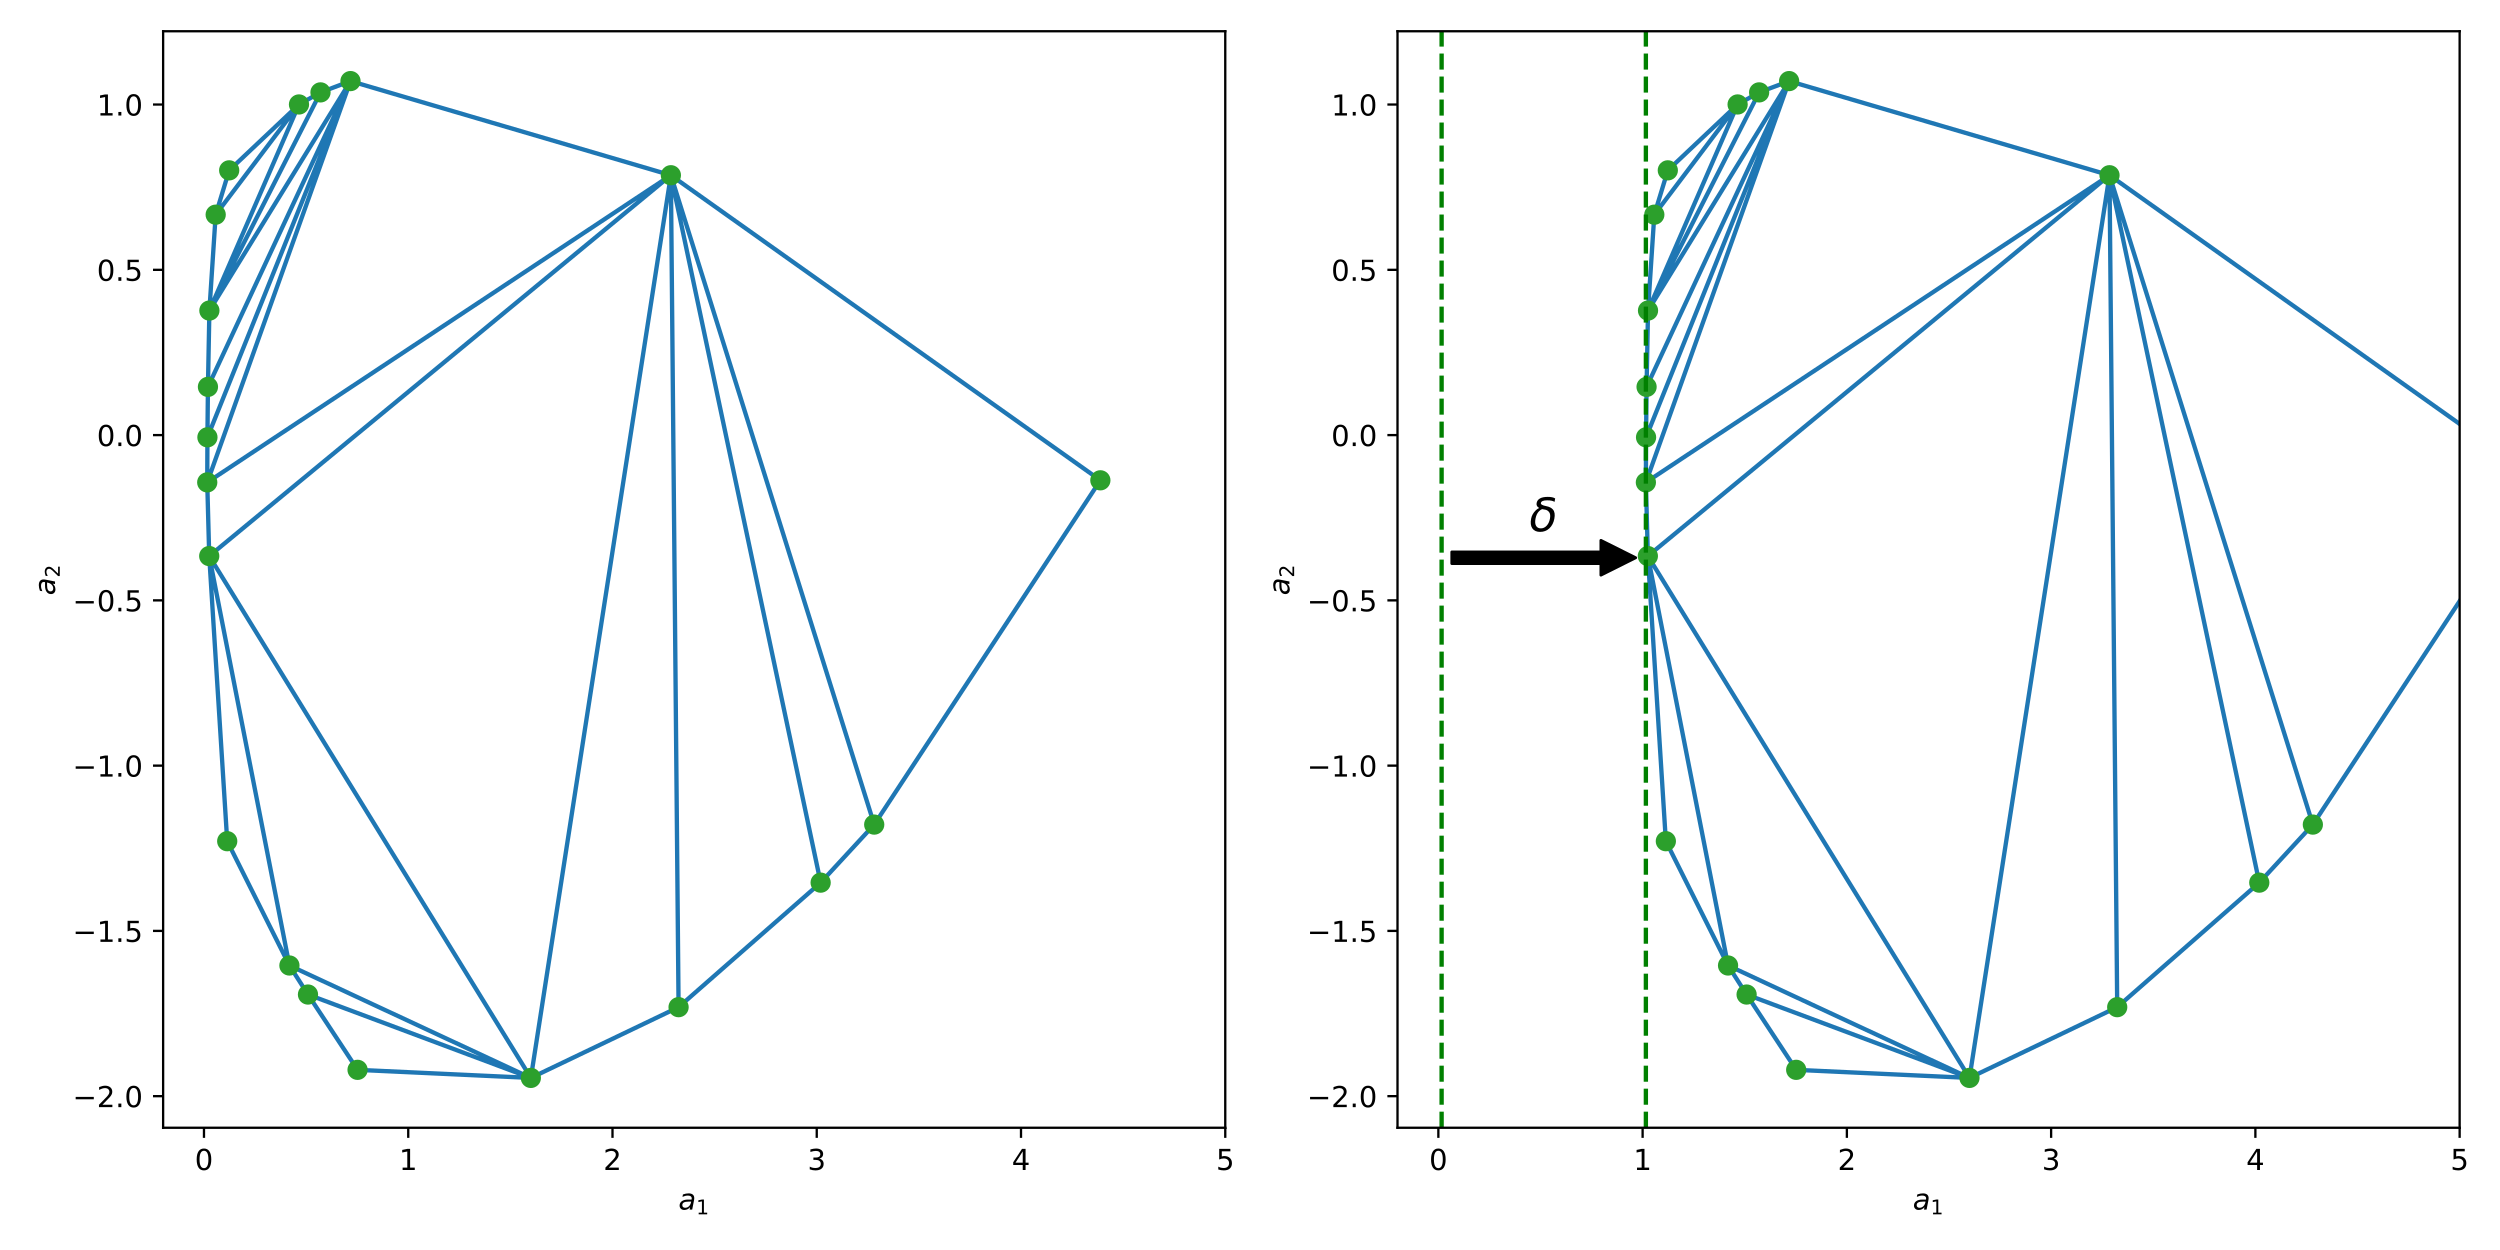
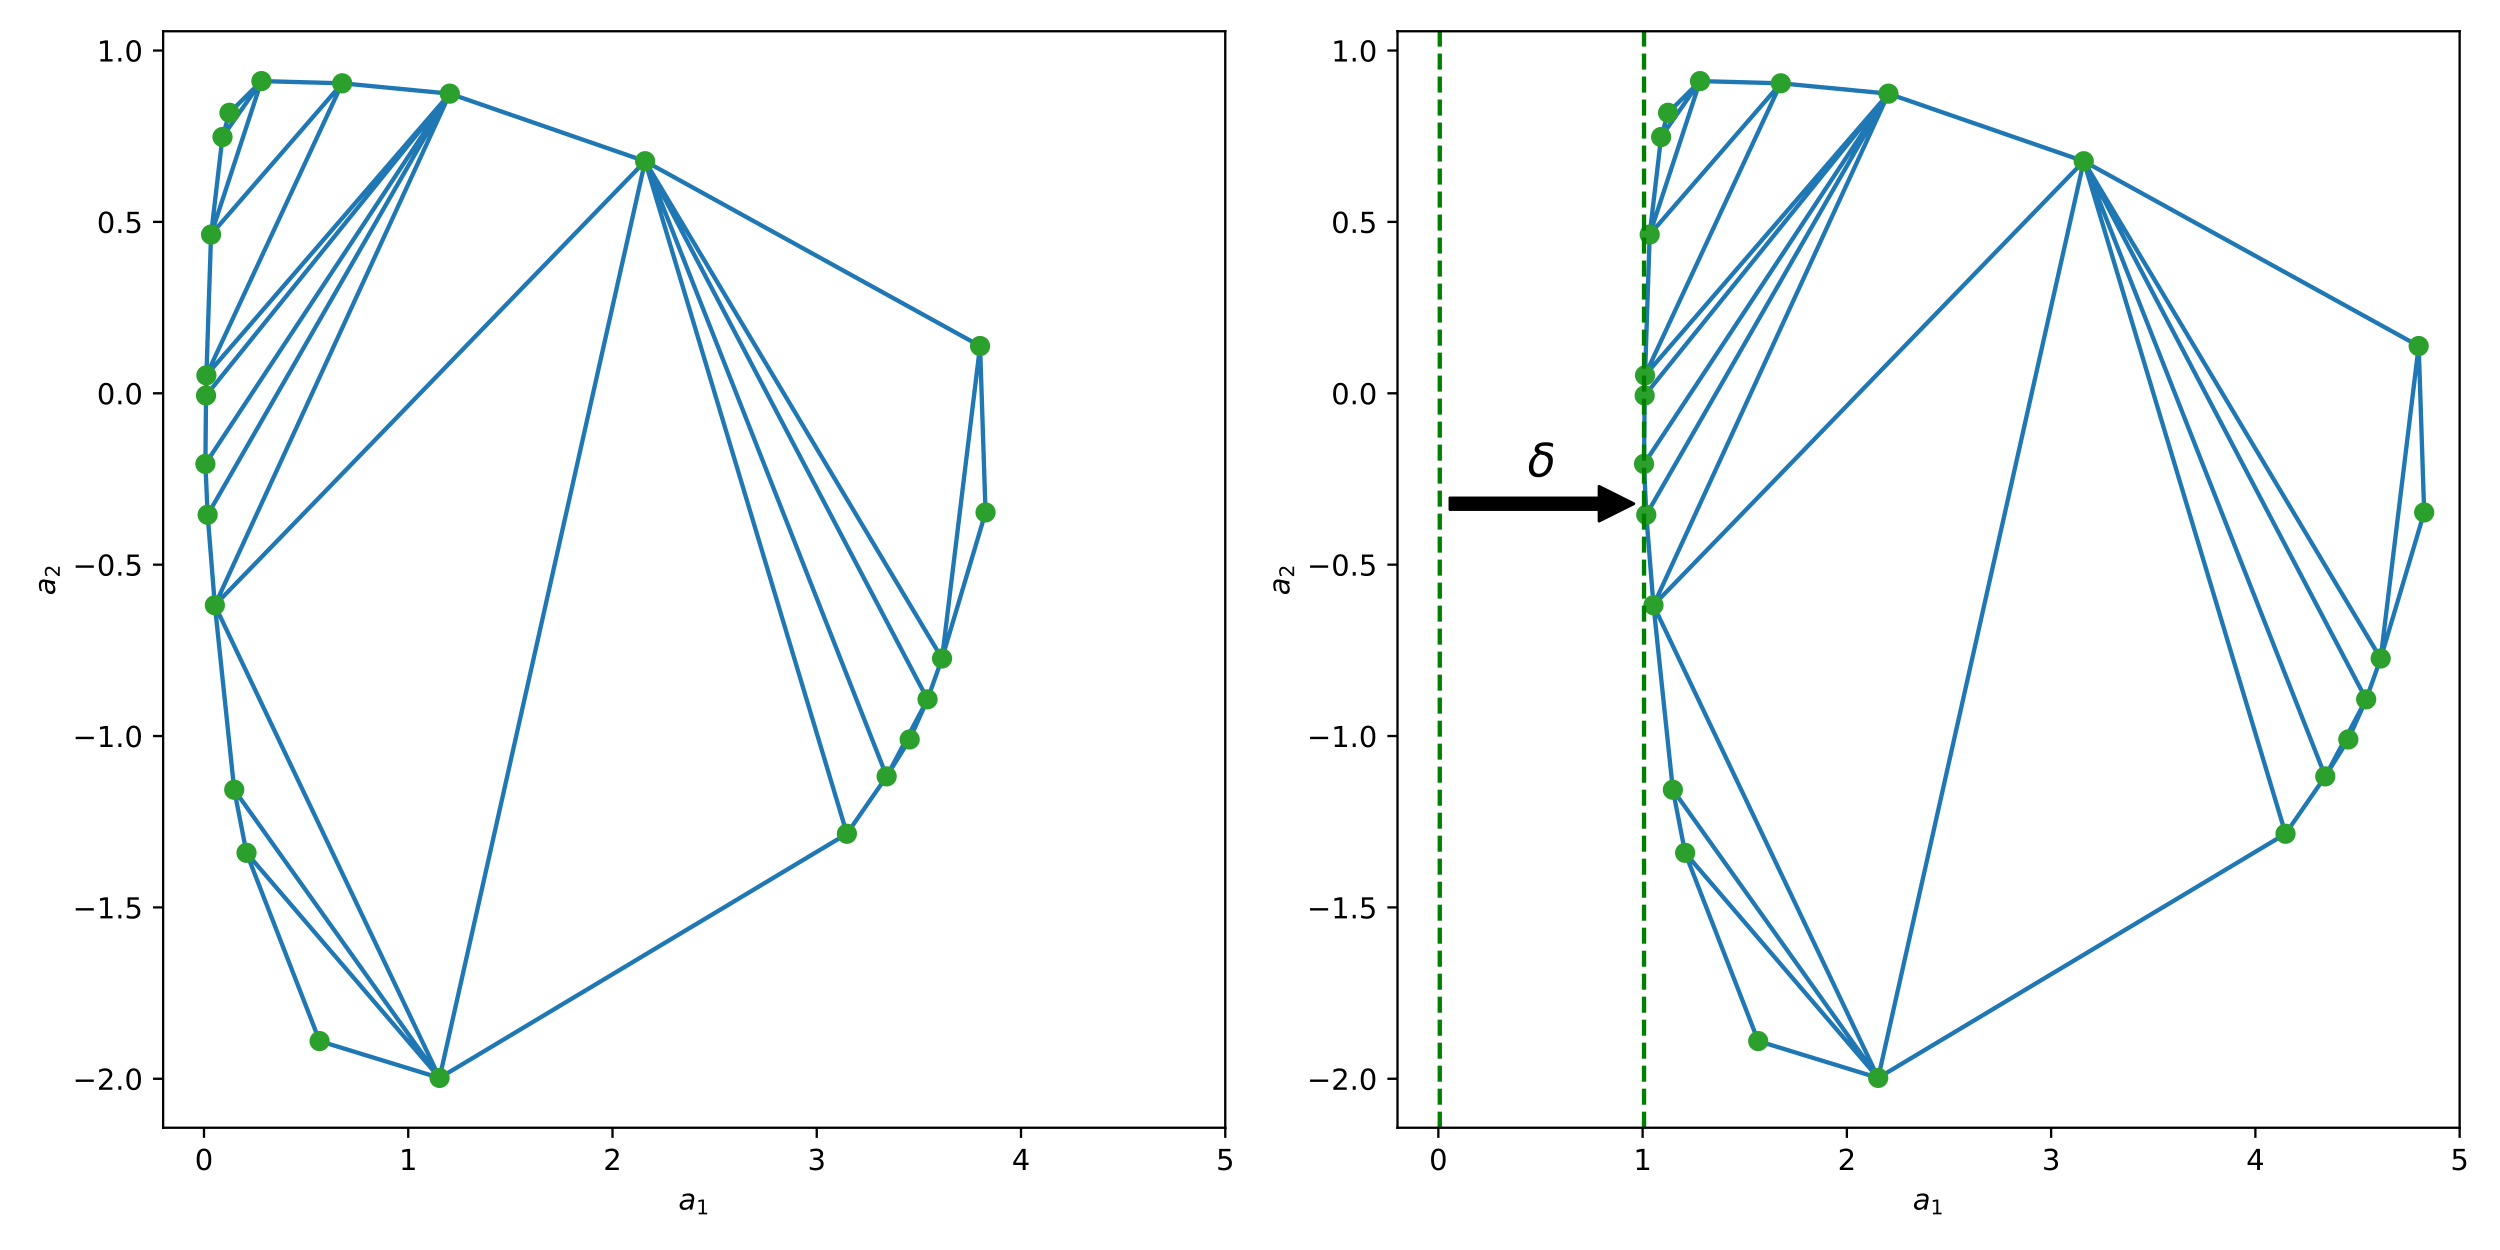
<svg xmlns="http://www.w3.org/2000/svg" xmlns:xlink="http://www.w3.org/1999/xlink" width="864pt" height="432pt" viewBox="0 0 864 432" version="1.1">
  <defs>
    <style type="text/css">*{stroke-linejoin: round; stroke-linecap: butt}</style>
  </defs>
  <g id="figure_1">
    <g id="patch_1">
      <path d="M 0 432  L 864 432  L 864 0  L 0 0  z " style="fill: #ffffff" />
    </g>
    <g id="axes_1">
      <g id="patch_2">
        <path d="M 56.378 389.752  L 423.45 389.752  L 423.45 10.8  L 56.378 10.8  z " style="fill: #ffffff" />
      </g>
      <g id="line2d_1">
-         <path d="M 231.855 60.561  L 380.286 165.996  M 121.13 28.025  L 231.855 60.561  M 110.764 31.93  L 121.13 28.025  M 103.329 36.101  L 110.764 31.93  M 79.205 58.873  L 103.329 36.101  M 74.542 74.194  L 103.329 36.101  M 74.542 74.194  L 79.205 58.873  M 72.364 107.333  L 121.13 28.025  M 72.364 107.333  L 110.764 31.93  M 72.364 107.333  L 103.329 36.101  M 72.364 107.333  L 74.542 74.194  M 71.865 133.707  L 121.13 28.025  M 71.865 133.707  L 72.364 107.333  M 71.686 151.136  L 121.13 28.025  M 71.686 151.136  L 71.865 133.707  M 71.622 166.712  L 231.855 60.561  M 71.622 166.712  L 121.13 28.025  M 71.622 166.712  L 71.686 151.136  M 72.308 192.175  L 231.855 60.561  M 72.308 192.175  L 71.622 166.712  M 78.527 290.719  L 72.308 192.175  M 100.023 333.677  L 72.308 192.175  M 100.023 333.677  L 78.527 290.719  M 106.438 343.711  L 100.023 333.677  M 123.575 369.736  L 106.438 343.711  M 183.461 372.527  L 231.855 60.561  M 183.461 372.527  L 72.308 192.175  M 183.461 372.527  L 100.023 333.677  M 183.461 372.527  L 106.438 343.711  M 183.461 372.527  L 123.575 369.736  M 234.517 348.076  L 231.855 60.561  M 234.517 348.076  L 183.461 372.527  M 283.617 305.04  L 231.855 60.561  M 283.617 305.04  L 234.517 348.076  M 302.13 284.978  L 380.286 165.996  M 302.13 284.978  L 231.855 60.561  M 302.13 284.978  L 283.617 305.04  " clip-path="url(#pbaf623a8eb)" style="fill: none; stroke: #1f77b4; stroke-width: 1.5; stroke-linecap: square" />
+         <path d="M 292.688 288.146  L 151.912 372.527  M 306.426 268.319  L 292.688 288.146  M 314.387 255.558  L 306.426 268.319  M 320.559 241.69  L 306.426 268.319  M 320.559 241.69  L 314.387 255.558  M 325.569 227.57  L 320.559 241.69  M 340.605 177.1  L 325.569 227.57  M 338.707 119.591  L 325.569 227.57  M 338.707 119.591  L 340.605 177.1  M 222.955 55.719  L 151.912 372.527  M 222.955 55.719  L 292.688 288.146  M 222.955 55.719  L 306.426 268.319  M 222.955 55.719  L 320.559 241.69  M 222.955 55.719  L 325.569 227.57  M 222.955 55.719  L 338.707 119.591  M 155.46 32.367  L 222.955 55.719  M 118.259 28.789  L 155.46 32.367  M 90.346 28.025  L 118.259 28.789  M 79.299 38.978  L 90.346 28.025  M 76.897 47.348  L 90.346 28.025  M 76.897 47.348  L 79.299 38.978  M 72.944 81.061  L 118.259 28.789  M 72.944 81.061  L 90.346 28.025  M 72.944 81.061  L 76.897 47.348  M 71.331 129.721  L 155.46 32.367  M 71.331 129.721  L 118.259 28.789  M 71.331 129.721  L 72.944 81.061  M 71.208 136.693  L 155.46 32.367  M 71.208 136.693  L 71.331 129.721  M 70.986 160.324  L 155.46 32.367  M 70.986 160.324  L 71.208 136.693  M 71.76 177.905  L 155.46 32.367  M 71.76 177.905  L 70.986 160.324  M 74.255 209.164  L 151.912 372.527  M 74.255 209.164  L 222.955 55.719  M 74.255 209.164  L 155.46 32.367  M 74.255 209.164  L 71.76 177.905  M 80.951 272.937  L 151.912 372.527  M 80.951 272.937  L 74.255 209.164  M 85.193 294.736  L 151.912 372.527  M 85.193 294.736  L 80.951 272.937  M 110.448 359.798  L 151.912 372.527  M 110.448 359.798  L 85.193 294.736  L 85.193 294.736  " clip-path="url(#p9a44d42d80)" style="fill: none; stroke: #1f77b4; stroke-width: 1.5; stroke-linecap: square" />
      </g>
      <g id="matplotlib.axis_1">
        <g id="xtick_1">
          <g id="line2d_2">
            <defs>
-               <path id="md8f77e7783" d="M 0 0  L 0 3.5  " style="stroke: #000000; stroke-width: 0.8" />
+               <path id="m4602062e71" d="M 0 0  L 0 3.5  " style="stroke: #000000; stroke-width: 0.8" />
            </defs>
            <g>
-               <use xlink:href="#md8f77e7783" x="70.496" y="389.752" style="stroke: #000000; stroke-width: 0.8" />
+               <use xlink:href="#m4602062e71" x="70.496" y="389.752" style="stroke: #000000; stroke-width: 0.8" />
            </g>
          </g>
          <g id="text_1">
            <g transform="translate(67.3149 404.3504) scale(0.1 -0.1)">
              <defs>
                <path id="DejaVuSans-30" d="M 2034 4250  Q 1547 4250 1301 3770  Q 1056 3291 1056 2328  Q 1056 1369 1301 889  Q 1547 409 2034 409  Q 2525 409 2770 889  Q 3016 1369 3016 2328  Q 3016 3291 2770 3770  Q 2525 4250 2034 4250  z M 2034 4750  Q 2819 4750 3233 4129  Q 3647 3509 3647 2328  Q 3647 1150 3233 529  Q 2819 -91 2034 -91  Q 1250 -91 836 529  Q 422 1150 422 2328  Q 422 3509 836 4129  Q 1250 4750 2034 4750  z " transform="scale(0.015625)" />
              </defs>
              <use xlink:href="#DejaVuSans-30" />
            </g>
          </g>
        </g>
        <g id="xtick_2">
          <g id="line2d_3">
            <g>
-               <use xlink:href="#md8f77e7783" x="141.087" y="389.752" style="stroke: #000000; stroke-width: 0.8" />
+               <use xlink:href="#m4602062e71" x="141.087" y="389.752" style="stroke: #000000; stroke-width: 0.8" />
            </g>
          </g>
          <g id="text_2">
            <g transform="translate(137.9057 404.3504) scale(0.1 -0.1)">
              <defs>
                <path id="DejaVuSans-31" d="M 794 531  L 1825 531  L 1825 4091  L 703 3866  L 703 4441  L 1819 4666  L 2450 4666  L 2450 531  L 3481 531  L 3481 0  L 794 0  L 794 531  z " transform="scale(0.015625)" />
              </defs>
              <use xlink:href="#DejaVuSans-31" />
            </g>
          </g>
        </g>
        <g id="xtick_3">
          <g id="line2d_4">
            <g>
-               <use xlink:href="#md8f77e7783" x="211.678" y="389.752" style="stroke: #000000; stroke-width: 0.8" />
+               <use xlink:href="#m4602062e71" x="211.678" y="389.752" style="stroke: #000000; stroke-width: 0.8" />
            </g>
          </g>
          <g id="text_3">
            <g transform="translate(208.4964 404.3504) scale(0.1 -0.1)">
              <defs>
                <path id="DejaVuSans-32" d="M 1228 531  L 3431 531  L 3431 0  L 469 0  L 469 531  Q 828 903 1448 1529  Q 2069 2156 2228 2338  Q 2531 2678 2651 2914  Q 2772 3150 2772 3378  Q 2772 3750 2511 3984  Q 2250 4219 1831 4219  Q 1534 4219 1204 4116  Q 875 4013 500 3803  L 500 4441  Q 881 4594 1212 4672  Q 1544 4750 1819 4750  Q 2544 4750 2975 4387  Q 3406 4025 3406 3419  Q 3406 3131 3298 2873  Q 3191 2616 2906 2266  Q 2828 2175 2409 1742  Q 1991 1309 1228 531  z " transform="scale(0.015625)" />
              </defs>
              <use xlink:href="#DejaVuSans-32" />
            </g>
          </g>
        </g>
        <g id="xtick_4">
          <g id="line2d_5">
            <g>
-               <use xlink:href="#md8f77e7783" x="282.268" y="389.752" style="stroke: #000000; stroke-width: 0.8" />
+               <use xlink:href="#m4602062e71" x="282.268" y="389.752" style="stroke: #000000; stroke-width: 0.8" />
            </g>
          </g>
          <g id="text_4">
            <g transform="translate(279.0872 404.3504) scale(0.1 -0.1)">
              <defs>
                <path id="DejaVuSans-33" d="M 2597 2516  Q 3050 2419 3304 2112  Q 3559 1806 3559 1356  Q 3559 666 3084 287  Q 2609 -91 1734 -91  Q 1441 -91 1130 -33  Q 819 25 488 141  L 488 750  Q 750 597 1062 519  Q 1375 441 1716 441  Q 2309 441 2620 675  Q 2931 909 2931 1356  Q 2931 1769 2642 2001  Q 2353 2234 1838 2234  L 1294 2234  L 1294 2753  L 1863 2753  Q 2328 2753 2575 2939  Q 2822 3125 2822 3475  Q 2822 3834 2567 4026  Q 2313 4219 1838 4219  Q 1578 4219 1281 4162  Q 984 4106 628 3988  L 628 4550  Q 988 4650 1302 4700  Q 1616 4750 1894 4750  Q 2613 4750 3031 4423  Q 3450 4097 3450 3541  Q 3450 3153 3228 2886  Q 3006 2619 2597 2516  z " transform="scale(0.015625)" />
              </defs>
              <use xlink:href="#DejaVuSans-33" />
            </g>
          </g>
        </g>
        <g id="xtick_5">
          <g id="line2d_6">
            <g>
-               <use xlink:href="#md8f77e7783" x="352.859" y="389.752" style="stroke: #000000; stroke-width: 0.8" />
+               <use xlink:href="#m4602062e71" x="352.859" y="389.752" style="stroke: #000000; stroke-width: 0.8" />
            </g>
          </g>
          <g id="text_5">
            <g transform="translate(349.678 404.3504) scale(0.1 -0.1)">
              <defs>
                <path id="DejaVuSans-34" d="M 2419 4116  L 825 1625  L 2419 1625  L 2419 4116  z M 2253 4666  L 3047 4666  L 3047 1625  L 3713 1625  L 3713 1100  L 3047 1100  L 3047 0  L 2419 0  L 2419 1100  L 313 1100  L 313 1709  L 2253 4666  z " transform="scale(0.015625)" />
              </defs>
              <use xlink:href="#DejaVuSans-34" />
            </g>
          </g>
        </g>
        <g id="xtick_6">
          <g id="line2d_7">
            <g>
-               <use xlink:href="#md8f77e7783" x="423.45" y="389.752" style="stroke: #000000; stroke-width: 0.8" />
+               <use xlink:href="#m4602062e71" x="423.45" y="389.752" style="stroke: #000000; stroke-width: 0.8" />
            </g>
          </g>
          <g id="text_6">
            <g transform="translate(420.2688 404.3504) scale(0.1 -0.1)">
              <defs>
                <path id="DejaVuSans-35" d="M 691 4666  L 3169 4666  L 3169 4134  L 1269 4134  L 1269 2991  Q 1406 3038 1543 3061  Q 1681 3084 1819 3084  Q 2600 3084 3056 2656  Q 3513 2228 3513 1497  Q 3513 744 3044 326  Q 2575 -91 1722 -91  Q 1428 -91 1123 -41  Q 819 9 494 109  L 494 744  Q 775 591 1075 516  Q 1375 441 1709 441  Q 2250 441 2565 725  Q 2881 1009 2881 1497  Q 2881 1984 2565 2268  Q 2250 2553 1709 2553  Q 1456 2553 1204 2497  Q 953 2441 691 2322  L 691 4666  z " transform="scale(0.015625)" />
              </defs>
              <use xlink:href="#DejaVuSans-35" />
            </g>
          </g>
        </g>
        <g id="text_7">
          <g transform="translate(234.464 418.0286) scale(0.1 -0.1)">
            <defs>
              <path id="DejaVuSans-Oblique-61" d="M 3438 1997  L 3047 0  L 2472 0  L 2578 531  Q 2325 219 2001 64  Q 1678 -91 1281 -91  Q 834 -91 548 182  Q 263 456 263 884  Q 263 1497 752 1853  Q 1241 2209 2100 2209  L 2900 2209  L 2931 2363  Q 2938 2388 2941 2417  Q 2944 2447 2944 2509  Q 2944 2788 2717 2942  Q 2491 3097 2081 3097  Q 1800 3097 1504 3025  Q 1209 2953 897 2809  L 997 3341  Q 1322 3463 1633 3523  Q 1944 3584 2234 3584  Q 2853 3584 3176 3315  Q 3500 3047 3500 2534  Q 3500 2431 3484 2292  Q 3469 2153 3438 1997  z M 2816 1759  L 2241 1759  Q 1534 1759 1195 1570  Q 856 1381 856 984  Q 856 709 1029 553  Q 1203 397 1509 397  Q 1978 397 2328 733  Q 2678 1069 2791 1631  L 2816 1759  z " transform="scale(0.015625)" />
            </defs>
            <use xlink:href="#DejaVuSans-Oblique-61" />
            <use xlink:href="#DejaVuSans-31" transform="translate(61.2793 -16.40625) scale(0.7)" />
          </g>
        </g>
      </g>
      <g id="matplotlib.axis_2">
        <g id="ytick_1">
          <g id="line2d_8">
            <defs>
-               <path id="m1c01967a59" d="M 0 0  L -3.5 0  " style="stroke: #000000; stroke-width: 0.8" />
+               <path id="m78aa5d05ad" d="M 0 0  L -3.5 0  " style="stroke: #000000; stroke-width: 0.8" />
            </defs>
            <g>
-               <use xlink:href="#m1c01967a59" x="56.378" y="378.837" style="stroke: #000000; stroke-width: 0.8" />
+               <use xlink:href="#m78aa5d05ad" x="56.378" y="372.829" style="stroke: #000000; stroke-width: 0.8" />
            </g>
          </g>
          <g id="text_8">
-             <g transform="translate(25.09519 382.6365) scale(0.1 -0.1)">
+             <g transform="translate(25.09519 376.6277) scale(0.1 -0.1)">
              <defs>
                <path id="DejaVuSans-2212" d="M 678 2272  L 4684 2272  L 4684 1741  L 678 1741  L 678 2272  z " transform="scale(0.015625)" />
                <path id="DejaVuSans-2e" d="M 684 794  L 1344 794  L 1344 0  L 684 0  L 684 794  z " transform="scale(0.015625)" />
              </defs>
              <use xlink:href="#DejaVuSans-2212" />
              <use xlink:href="#DejaVuSans-32" x="83.789" />
              <use xlink:href="#DejaVuSans-2e" x="147.412" />
              <use xlink:href="#DejaVuSans-30" x="179.199" />
            </g>
          </g>
        </g>
        <g id="ytick_2">
          <g id="line2d_9">
            <g>
-               <use xlink:href="#m1c01967a59" x="56.378" y="321.719" style="stroke: #000000; stroke-width: 0.8" />
+               <use xlink:href="#m78aa5d05ad" x="56.378" y="313.601" style="stroke: #000000; stroke-width: 0.8" />
            </g>
          </g>
          <g id="text_9">
-             <g transform="translate(25.09519 325.5186) scale(0.1 -0.1)">
+             <g transform="translate(25.09519 317.3998) scale(0.1 -0.1)">
              <use xlink:href="#DejaVuSans-2212" />
              <use xlink:href="#DejaVuSans-31" x="83.789" />
              <use xlink:href="#DejaVuSans-2e" x="147.412" />
              <use xlink:href="#DejaVuSans-35" x="179.199" />
            </g>
          </g>
        </g>
        <g id="ytick_3">
          <g id="line2d_10">
            <g>
-               <use xlink:href="#m1c01967a59" x="56.378" y="264.602" style="stroke: #000000; stroke-width: 0.8" />
+               <use xlink:href="#m78aa5d05ad" x="56.378" y="254.373" style="stroke: #000000; stroke-width: 0.8" />
            </g>
          </g>
          <g id="text_10">
-             <g transform="translate(25.09519 268.4008) scale(0.1 -0.1)">
+             <g transform="translate(25.09519 258.1719) scale(0.1 -0.1)">
              <use xlink:href="#DejaVuSans-2212" />
              <use xlink:href="#DejaVuSans-31" x="83.789" />
              <use xlink:href="#DejaVuSans-2e" x="147.412" />
              <use xlink:href="#DejaVuSans-30" x="179.199" />
            </g>
          </g>
        </g>
        <g id="ytick_4">
          <g id="line2d_11">
            <g>
-               <use xlink:href="#m1c01967a59" x="56.378" y="207.484" style="stroke: #000000; stroke-width: 0.8" />
+               <use xlink:href="#m78aa5d05ad" x="56.378" y="195.145" style="stroke: #000000; stroke-width: 0.8" />
            </g>
          </g>
          <g id="text_11">
-             <g transform="translate(25.09519 211.283) scale(0.1 -0.1)">
+             <g transform="translate(25.09519 198.944) scale(0.1 -0.1)">
              <use xlink:href="#DejaVuSans-2212" />
              <use xlink:href="#DejaVuSans-30" x="83.789" />
              <use xlink:href="#DejaVuSans-2e" x="147.412" />
              <use xlink:href="#DejaVuSans-35" x="179.199" />
            </g>
          </g>
        </g>
        <g id="ytick_5">
          <g id="line2d_12">
            <g>
-               <use xlink:href="#m1c01967a59" x="56.378" y="150.366" style="stroke: #000000; stroke-width: 0.8" />
+               <use xlink:href="#m78aa5d05ad" x="56.378" y="135.917" style="stroke: #000000; stroke-width: 0.8" />
            </g>
          </g>
          <g id="text_12">
-             <g transform="translate(33.47487 154.1651) scale(0.1 -0.1)">
+             <g transform="translate(33.47487 139.7161) scale(0.1 -0.1)">
              <use xlink:href="#DejaVuSans-30" />
              <use xlink:href="#DejaVuSans-2e" x="63.623" />
              <use xlink:href="#DejaVuSans-30" x="95.41" />
            </g>
          </g>
        </g>
        <g id="ytick_6">
          <g id="line2d_13">
            <g>
-               <use xlink:href="#m1c01967a59" x="56.378" y="93.248" style="stroke: #000000; stroke-width: 0.8" />
+               <use xlink:href="#m78aa5d05ad" x="56.378" y="76.689" style="stroke: #000000; stroke-width: 0.8" />
            </g>
          </g>
          <g id="text_13">
-             <g transform="translate(33.47487 97.04727) scale(0.1 -0.1)">
+             <g transform="translate(33.47487 80.48824) scale(0.1 -0.1)">
              <use xlink:href="#DejaVuSans-30" />
              <use xlink:href="#DejaVuSans-2e" x="63.623" />
              <use xlink:href="#DejaVuSans-35" x="95.41" />
            </g>
          </g>
        </g>
        <g id="ytick_7">
          <g id="line2d_14">
            <g>
-               <use xlink:href="#m1c01967a59" x="56.378" y="36.13" style="stroke: #000000; stroke-width: 0.8" />
+               <use xlink:href="#m78aa5d05ad" x="56.378" y="17.461" style="stroke: #000000; stroke-width: 0.8" />
            </g>
          </g>
          <g id="text_14">
-             <g transform="translate(33.47487 39.92942) scale(0.1 -0.1)">
+             <g transform="translate(33.47487 21.26034) scale(0.1 -0.1)">
              <use xlink:href="#DejaVuSans-31" />
              <use xlink:href="#DejaVuSans-2e" x="63.623" />
              <use xlink:href="#DejaVuSans-30" x="95.41" />
            </g>
          </g>
        </g>
        <g id="text_15">
          <g transform="translate(19.0155 205.726) rotate(-90) scale(0.1 -0.1)">
            <use xlink:href="#DejaVuSans-Oblique-61" />
            <use xlink:href="#DejaVuSans-32" transform="translate(61.2793 -16.40625) scale(0.7)" />
          </g>
        </g>
      </g>
      <g id="line2d_15" />
      <g id="line2d_16">
        <defs>
-           <path id="m0d214fd1dd" d="M 0 3  C 0.796 3 1.559 2.684 2.121 2.121  C 2.684 1.559 3 0.796 3 0  C 3 -0.796 2.684 -1.559 2.121 -2.121  C 1.559 -2.684 0.796 -3 0 -3  C -0.796 -3 -1.559 -2.684 -2.121 -2.121  C -2.684 -1.559 -3 -0.796 -3 0  C -3 0.796 -2.684 1.559 -2.121 2.121  C -1.559 2.684 -0.796 3 0 3  z " style="stroke: #2ca02c" />
+           <path id="ma3f699da9e" d="M 0 3  C 0.796 3 1.559 2.684 2.121 2.121  C 2.684 1.559 3 0.796 3 0  C 3 -0.796 2.684 -1.559 2.121 -2.121  C 1.559 -2.684 0.796 -3 0 -3  C -0.796 -3 -1.559 -2.684 -2.121 -2.121  C -2.684 -1.559 -3 -0.796 -3 0  C -3 0.796 -2.684 1.559 -2.121 2.121  C -1.559 2.684 -0.796 3 0 3  z " style="stroke: #2ca02c" />
        </defs>
-         <g clip-path="url(#pbaf623a8eb)">
-           <use xlink:href="#m0d214fd1dd" x="380.286" y="165.996" style="fill: #2ca02c; stroke: #2ca02c" />
-           <use xlink:href="#m0d214fd1dd" x="231.855" y="60.561" style="fill: #2ca02c; stroke: #2ca02c" />
-           <use xlink:href="#m0d214fd1dd" x="121.13" y="28.025" style="fill: #2ca02c; stroke: #2ca02c" />
-           <use xlink:href="#m0d214fd1dd" x="110.764" y="31.93" style="fill: #2ca02c; stroke: #2ca02c" />
-           <use xlink:href="#m0d214fd1dd" x="103.329" y="36.101" style="fill: #2ca02c; stroke: #2ca02c" />
-           <use xlink:href="#m0d214fd1dd" x="79.205" y="58.873" style="fill: #2ca02c; stroke: #2ca02c" />
-           <use xlink:href="#m0d214fd1dd" x="74.542" y="74.194" style="fill: #2ca02c; stroke: #2ca02c" />
-           <use xlink:href="#m0d214fd1dd" x="72.364" y="107.333" style="fill: #2ca02c; stroke: #2ca02c" />
-           <use xlink:href="#m0d214fd1dd" x="71.865" y="133.707" style="fill: #2ca02c; stroke: #2ca02c" />
-           <use xlink:href="#m0d214fd1dd" x="71.686" y="151.136" style="fill: #2ca02c; stroke: #2ca02c" />
-           <use xlink:href="#m0d214fd1dd" x="71.622" y="166.712" style="fill: #2ca02c; stroke: #2ca02c" />
-           <use xlink:href="#m0d214fd1dd" x="72.308" y="192.175" style="fill: #2ca02c; stroke: #2ca02c" />
-           <use xlink:href="#m0d214fd1dd" x="78.527" y="290.719" style="fill: #2ca02c; stroke: #2ca02c" />
-           <use xlink:href="#m0d214fd1dd" x="100.023" y="333.677" style="fill: #2ca02c; stroke: #2ca02c" />
-           <use xlink:href="#m0d214fd1dd" x="106.438" y="343.711" style="fill: #2ca02c; stroke: #2ca02c" />
-           <use xlink:href="#m0d214fd1dd" x="123.575" y="369.736" style="fill: #2ca02c; stroke: #2ca02c" />
-           <use xlink:href="#m0d214fd1dd" x="183.461" y="372.527" style="fill: #2ca02c; stroke: #2ca02c" />
-           <use xlink:href="#m0d214fd1dd" x="234.517" y="348.076" style="fill: #2ca02c; stroke: #2ca02c" />
-           <use xlink:href="#m0d214fd1dd" x="283.617" y="305.04" style="fill: #2ca02c; stroke: #2ca02c" />
-           <use xlink:href="#m0d214fd1dd" x="302.13" y="284.978" style="fill: #2ca02c; stroke: #2ca02c" />
+         <g clip-path="url(#p9a44d42d80)">
+           <use xlink:href="#ma3f699da9e" x="151.912" y="372.527" style="fill: #2ca02c; stroke: #2ca02c" />
+           <use xlink:href="#ma3f699da9e" x="292.688" y="288.146" style="fill: #2ca02c; stroke: #2ca02c" />
+           <use xlink:href="#ma3f699da9e" x="306.426" y="268.319" style="fill: #2ca02c; stroke: #2ca02c" />
+           <use xlink:href="#ma3f699da9e" x="314.387" y="255.558" style="fill: #2ca02c; stroke: #2ca02c" />
+           <use xlink:href="#ma3f699da9e" x="320.559" y="241.69" style="fill: #2ca02c; stroke: #2ca02c" />
+           <use xlink:href="#ma3f699da9e" x="325.569" y="227.57" style="fill: #2ca02c; stroke: #2ca02c" />
+           <use xlink:href="#ma3f699da9e" x="340.605" y="177.1" style="fill: #2ca02c; stroke: #2ca02c" />
+           <use xlink:href="#ma3f699da9e" x="338.707" y="119.591" style="fill: #2ca02c; stroke: #2ca02c" />
+           <use xlink:href="#ma3f699da9e" x="222.955" y="55.719" style="fill: #2ca02c; stroke: #2ca02c" />
+           <use xlink:href="#ma3f699da9e" x="155.46" y="32.367" style="fill: #2ca02c; stroke: #2ca02c" />
+           <use xlink:href="#ma3f699da9e" x="118.259" y="28.789" style="fill: #2ca02c; stroke: #2ca02c" />
+           <use xlink:href="#ma3f699da9e" x="90.346" y="28.025" style="fill: #2ca02c; stroke: #2ca02c" />
+           <use xlink:href="#ma3f699da9e" x="79.299" y="38.978" style="fill: #2ca02c; stroke: #2ca02c" />
+           <use xlink:href="#ma3f699da9e" x="76.897" y="47.348" style="fill: #2ca02c; stroke: #2ca02c" />
+           <use xlink:href="#ma3f699da9e" x="72.944" y="81.061" style="fill: #2ca02c; stroke: #2ca02c" />
+           <use xlink:href="#ma3f699da9e" x="71.331" y="129.721" style="fill: #2ca02c; stroke: #2ca02c" />
+           <use xlink:href="#ma3f699da9e" x="71.208" y="136.693" style="fill: #2ca02c; stroke: #2ca02c" />
+           <use xlink:href="#ma3f699da9e" x="70.986" y="160.324" style="fill: #2ca02c; stroke: #2ca02c" />
+           <use xlink:href="#ma3f699da9e" x="71.76" y="177.905" style="fill: #2ca02c; stroke: #2ca02c" />
+           <use xlink:href="#ma3f699da9e" x="74.255" y="209.164" style="fill: #2ca02c; stroke: #2ca02c" />
+           <use xlink:href="#ma3f699da9e" x="80.951" y="272.937" style="fill: #2ca02c; stroke: #2ca02c" />
+           <use xlink:href="#ma3f699da9e" x="85.193" y="294.736" style="fill: #2ca02c; stroke: #2ca02c" />
+           <use xlink:href="#ma3f699da9e" x="110.448" y="359.798" style="fill: #2ca02c; stroke: #2ca02c" />
        </g>
      </g>
      <g id="patch_3">
        <path d="M 56.378 389.752  L 56.378 10.8  " style="fill: none; stroke: #000000; stroke-width: 0.8; stroke-linejoin: miter; stroke-linecap: square" />
      </g>
      <g id="patch_4">
        <path d="M 423.45 389.752  L 423.45 10.8  " style="fill: none; stroke: #000000; stroke-width: 0.8; stroke-linejoin: miter; stroke-linecap: square" />
      </g>
      <g id="patch_5">
        <path d="M 56.378 389.752  L 423.45 389.752  " style="fill: none; stroke: #000000; stroke-width: 0.8; stroke-linejoin: miter; stroke-linecap: square" />
      </g>
      <g id="patch_6">
        <path d="M 56.378 10.8  L 423.45 10.8  " style="fill: none; stroke: #000000; stroke-width: 0.8; stroke-linejoin: miter; stroke-linecap: square" />
      </g>
    </g>
    <g id="axes_2">
      <g id="patch_7">
        <path d="M 482.978 389.752  L 850.05 389.752  L 850.05 10.8  L 482.978 10.8  z " style="fill: #ffffff" />
      </g>
      <g id="line2d_17">
-         <path d="M 729.046 60.561  L 865 157.133  M 618.321 28.025  L 729.046 60.561  M 607.955 31.93  L 618.321 28.025  M 600.519 36.101  L 607.955 31.93  M 576.396 58.873  L 600.519 36.101  M 571.733 74.194  L 600.519 36.101  M 571.733 74.194  L 576.396 58.873  M 569.555 107.333  L 618.321 28.025  M 569.555 107.333  L 607.955 31.93  M 569.555 107.333  L 600.519 36.101  M 569.555 107.333  L 571.733 74.194  M 569.056 133.707  L 618.321 28.025  M 569.056 133.707  L 569.555 107.333  M 568.877 151.136  L 618.321 28.025  M 568.877 151.136  L 569.056 133.707  M 568.813 166.712  L 729.046 60.561  M 568.813 166.712  L 618.321 28.025  M 568.813 166.712  L 568.877 151.136  M 569.498 192.175  L 729.046 60.561  M 569.498 192.175  L 568.813 166.712  M 575.718 290.719  L 569.498 192.175  M 597.214 333.677  L 569.498 192.175  M 597.214 333.677  L 575.718 290.719  M 603.629 343.711  L 597.214 333.677  M 620.766 369.736  L 603.629 343.711  M 680.652 372.527  L 729.046 60.561  M 680.652 372.527  L 569.498 192.175  M 680.652 372.527  L 597.214 333.677  M 680.652 372.527  L 603.629 343.711  M 680.652 372.527  L 620.766 369.736  M 731.708 348.076  L 729.046 60.561  M 731.708 348.076  L 680.652 372.527  M 780.807 305.04  L 729.046 60.561  M 780.807 305.04  L 731.708 348.076  M 799.321 284.978  L 865 184.99  M 799.321 284.978  L 729.046 60.561  M 799.321 284.978  L 780.807 305.04  " clip-path="url(#pae15562a4c)" style="fill: none; stroke: #1f77b4; stroke-width: 1.5; stroke-linecap: square" />
+         <path d="M 789.879 288.146  L 649.102 372.527  M 803.617 268.319  L 789.879 288.146  M 811.578 255.558  L 803.617 268.319  M 817.75 241.69  L 803.617 268.319  M 817.75 241.69  L 811.578 255.558  M 822.759 227.57  L 817.75 241.69  M 837.795 177.1  L 822.759 227.57  M 835.898 119.591  L 822.759 227.57  M 835.898 119.591  L 837.795 177.1  M 720.145 55.719  L 649.102 372.527  M 720.145 55.719  L 789.879 288.146  M 720.145 55.719  L 803.617 268.319  M 720.145 55.719  L 817.75 241.69  M 720.145 55.719  L 822.759 227.57  M 720.145 55.719  L 835.898 119.591  M 652.651 32.367  L 720.145 55.719  M 615.45 28.789  L 652.651 32.367  M 587.536 28.025  L 615.45 28.789  M 576.49 38.978  L 587.536 28.025  M 574.088 47.348  L 587.536 28.025  M 574.088 47.348  L 576.49 38.978  M 570.135 81.061  L 615.45 28.789  M 570.135 81.061  L 587.536 28.025  M 570.135 81.061  L 574.088 47.348  M 568.522 129.721  L 652.651 32.367  M 568.522 129.721  L 615.45 28.789  M 568.522 129.721  L 570.135 81.061  M 568.399 136.693  L 652.651 32.367  M 568.399 136.693  L 568.522 129.721  M 568.177 160.324  L 652.651 32.367  M 568.177 160.324  L 568.399 136.693  M 568.95 177.905  L 652.651 32.367  M 568.95 177.905  L 568.177 160.324  M 571.446 209.164  L 649.102 372.527  M 571.446 209.164  L 720.145 55.719  M 571.446 209.164  L 652.651 32.367  M 571.446 209.164  L 568.95 177.905  M 578.142 272.937  L 649.102 372.527  M 578.142 272.937  L 571.446 209.164  M 582.384 294.736  L 649.102 372.527  M 582.384 294.736  L 578.142 272.937  M 607.639 359.798  L 649.102 372.527  M 607.639 359.798  L 582.384 294.736  L 582.384 294.736  " clip-path="url(#p6abe94d53d)" style="fill: none; stroke: #1f77b4; stroke-width: 1.5; stroke-linecap: square" />
      </g>
      <g id="matplotlib.axis_3">
        <g id="xtick_7">
          <g id="line2d_18">
            <g>
-               <use xlink:href="#md8f77e7783" x="497.096" y="389.752" style="stroke: #000000; stroke-width: 0.8" />
+               <use xlink:href="#m4602062e71" x="497.096" y="389.752" style="stroke: #000000; stroke-width: 0.8" />
            </g>
          </g>
          <g id="text_16">
            <g transform="translate(493.9149 404.3504) scale(0.1 -0.1)">
              <use xlink:href="#DejaVuSans-30" />
            </g>
          </g>
        </g>
        <g id="xtick_8">
          <g id="line2d_19">
            <g>
-               <use xlink:href="#md8f77e7783" x="567.687" y="389.752" style="stroke: #000000; stroke-width: 0.8" />
+               <use xlink:href="#m4602062e71" x="567.687" y="389.752" style="stroke: #000000; stroke-width: 0.8" />
            </g>
          </g>
          <g id="text_17">
            <g transform="translate(564.5057 404.3504) scale(0.1 -0.1)">
              <use xlink:href="#DejaVuSans-31" />
            </g>
          </g>
        </g>
        <g id="xtick_9">
          <g id="line2d_20">
            <g>
-               <use xlink:href="#md8f77e7783" x="638.278" y="389.752" style="stroke: #000000; stroke-width: 0.8" />
+               <use xlink:href="#m4602062e71" x="638.278" y="389.752" style="stroke: #000000; stroke-width: 0.8" />
            </g>
          </g>
          <g id="text_18">
            <g transform="translate(635.0964 404.3504) scale(0.1 -0.1)">
              <use xlink:href="#DejaVuSans-32" />
            </g>
          </g>
        </g>
        <g id="xtick_10">
          <g id="line2d_21">
            <g>
-               <use xlink:href="#md8f77e7783" x="708.868" y="389.752" style="stroke: #000000; stroke-width: 0.8" />
+               <use xlink:href="#m4602062e71" x="708.868" y="389.752" style="stroke: #000000; stroke-width: 0.8" />
            </g>
          </g>
          <g id="text_19">
            <g transform="translate(705.6872 404.3504) scale(0.1 -0.1)">
              <use xlink:href="#DejaVuSans-33" />
            </g>
          </g>
        </g>
        <g id="xtick_11">
          <g id="line2d_22">
            <g>
-               <use xlink:href="#md8f77e7783" x="779.459" y="389.752" style="stroke: #000000; stroke-width: 0.8" />
+               <use xlink:href="#m4602062e71" x="779.459" y="389.752" style="stroke: #000000; stroke-width: 0.8" />
            </g>
          </g>
          <g id="text_20">
            <g transform="translate(776.278 404.3504) scale(0.1 -0.1)">
              <use xlink:href="#DejaVuSans-34" />
            </g>
          </g>
        </g>
        <g id="xtick_12">
          <g id="line2d_23">
            <g>
-               <use xlink:href="#md8f77e7783" x="850.05" y="389.752" style="stroke: #000000; stroke-width: 0.8" />
+               <use xlink:href="#m4602062e71" x="850.05" y="389.752" style="stroke: #000000; stroke-width: 0.8" />
            </g>
          </g>
          <g id="text_21">
            <g transform="translate(846.8687 404.3504) scale(0.1 -0.1)">
              <use xlink:href="#DejaVuSans-35" />
            </g>
          </g>
        </g>
        <g id="text_22">
          <g transform="translate(661.064 418.0286) scale(0.1 -0.1)">
            <use xlink:href="#DejaVuSans-Oblique-61" />
            <use xlink:href="#DejaVuSans-31" transform="translate(61.2793 -16.40625) scale(0.7)" />
          </g>
        </g>
      </g>
      <g id="matplotlib.axis_4">
        <g id="ytick_8">
          <g id="line2d_24">
            <g>
-               <use xlink:href="#m1c01967a59" x="482.978" y="378.837" style="stroke: #000000; stroke-width: 0.8" />
+               <use xlink:href="#m78aa5d05ad" x="482.978" y="372.829" style="stroke: #000000; stroke-width: 0.8" />
            </g>
          </g>
          <g id="text_23">
-             <g transform="translate(451.6952 382.6365) scale(0.1 -0.1)">
+             <g transform="translate(451.6952 376.6277) scale(0.1 -0.1)">
              <use xlink:href="#DejaVuSans-2212" />
              <use xlink:href="#DejaVuSans-32" x="83.789" />
              <use xlink:href="#DejaVuSans-2e" x="147.412" />
              <use xlink:href="#DejaVuSans-30" x="179.199" />
            </g>
          </g>
        </g>
        <g id="ytick_9">
          <g id="line2d_25">
            <g>
-               <use xlink:href="#m1c01967a59" x="482.978" y="321.719" style="stroke: #000000; stroke-width: 0.8" />
+               <use xlink:href="#m78aa5d05ad" x="482.978" y="313.601" style="stroke: #000000; stroke-width: 0.8" />
            </g>
          </g>
          <g id="text_24">
-             <g transform="translate(451.6952 325.5186) scale(0.1 -0.1)">
+             <g transform="translate(451.6952 317.3998) scale(0.1 -0.1)">
              <use xlink:href="#DejaVuSans-2212" />
              <use xlink:href="#DejaVuSans-31" x="83.789" />
              <use xlink:href="#DejaVuSans-2e" x="147.412" />
              <use xlink:href="#DejaVuSans-35" x="179.199" />
            </g>
          </g>
        </g>
        <g id="ytick_10">
          <g id="line2d_26">
            <g>
-               <use xlink:href="#m1c01967a59" x="482.978" y="264.602" style="stroke: #000000; stroke-width: 0.8" />
+               <use xlink:href="#m78aa5d05ad" x="482.978" y="254.373" style="stroke: #000000; stroke-width: 0.8" />
            </g>
          </g>
          <g id="text_25">
-             <g transform="translate(451.6952 268.4008) scale(0.1 -0.1)">
+             <g transform="translate(451.6952 258.1719) scale(0.1 -0.1)">
              <use xlink:href="#DejaVuSans-2212" />
              <use xlink:href="#DejaVuSans-31" x="83.789" />
              <use xlink:href="#DejaVuSans-2e" x="147.412" />
              <use xlink:href="#DejaVuSans-30" x="179.199" />
            </g>
          </g>
        </g>
        <g id="ytick_11">
          <g id="line2d_27">
            <g>
-               <use xlink:href="#m1c01967a59" x="482.978" y="207.484" style="stroke: #000000; stroke-width: 0.8" />
+               <use xlink:href="#m78aa5d05ad" x="482.978" y="195.145" style="stroke: #000000; stroke-width: 0.8" />
            </g>
          </g>
          <g id="text_26">
-             <g transform="translate(451.6952 211.283) scale(0.1 -0.1)">
+             <g transform="translate(451.6952 198.944) scale(0.1 -0.1)">
              <use xlink:href="#DejaVuSans-2212" />
              <use xlink:href="#DejaVuSans-30" x="83.789" />
              <use xlink:href="#DejaVuSans-2e" x="147.412" />
              <use xlink:href="#DejaVuSans-35" x="179.199" />
            </g>
          </g>
        </g>
        <g id="ytick_12">
          <g id="line2d_28">
            <g>
-               <use xlink:href="#m1c01967a59" x="482.978" y="150.366" style="stroke: #000000; stroke-width: 0.8" />
+               <use xlink:href="#m78aa5d05ad" x="482.978" y="135.917" style="stroke: #000000; stroke-width: 0.8" />
            </g>
          </g>
          <g id="text_27">
-             <g transform="translate(460.0749 154.1651) scale(0.1 -0.1)">
+             <g transform="translate(460.0749 139.7161) scale(0.1 -0.1)">
              <use xlink:href="#DejaVuSans-30" />
              <use xlink:href="#DejaVuSans-2e" x="63.623" />
              <use xlink:href="#DejaVuSans-30" x="95.41" />
            </g>
          </g>
        </g>
        <g id="ytick_13">
          <g id="line2d_29">
            <g>
-               <use xlink:href="#m1c01967a59" x="482.978" y="93.248" style="stroke: #000000; stroke-width: 0.8" />
+               <use xlink:href="#m78aa5d05ad" x="482.978" y="76.689" style="stroke: #000000; stroke-width: 0.8" />
            </g>
          </g>
          <g id="text_28">
-             <g transform="translate(460.0749 97.04727) scale(0.1 -0.1)">
+             <g transform="translate(460.0749 80.48824) scale(0.1 -0.1)">
              <use xlink:href="#DejaVuSans-30" />
              <use xlink:href="#DejaVuSans-2e" x="63.623" />
              <use xlink:href="#DejaVuSans-35" x="95.41" />
            </g>
          </g>
        </g>
        <g id="ytick_14">
          <g id="line2d_30">
            <g>
-               <use xlink:href="#m1c01967a59" x="482.978" y="36.13" style="stroke: #000000; stroke-width: 0.8" />
+               <use xlink:href="#m78aa5d05ad" x="482.978" y="17.461" style="stroke: #000000; stroke-width: 0.8" />
            </g>
          </g>
          <g id="text_29">
-             <g transform="translate(460.0749 39.92942) scale(0.1 -0.1)">
+             <g transform="translate(460.0749 21.26034) scale(0.1 -0.1)">
              <use xlink:href="#DejaVuSans-31" />
              <use xlink:href="#DejaVuSans-2e" x="63.623" />
              <use xlink:href="#DejaVuSans-30" x="95.41" />
            </g>
          </g>
        </g>
        <g id="text_30">
          <g transform="translate(445.6155 205.726) rotate(-90) scale(0.1 -0.1)">
            <use xlink:href="#DejaVuSans-Oblique-61" />
            <use xlink:href="#DejaVuSans-32" transform="translate(61.2793 -16.40625) scale(0.7)" />
          </g>
        </g>
      </g>
      <g id="line2d_31" />
      <g id="line2d_32">
-         <g clip-path="url(#pae15562a4c)">
-           <use xlink:href="#m0d214fd1dd" x="877.477" y="165.996" style="fill: #2ca02c; stroke: #2ca02c" />
-           <use xlink:href="#m0d214fd1dd" x="729.046" y="60.561" style="fill: #2ca02c; stroke: #2ca02c" />
-           <use xlink:href="#m0d214fd1dd" x="618.321" y="28.025" style="fill: #2ca02c; stroke: #2ca02c" />
-           <use xlink:href="#m0d214fd1dd" x="607.955" y="31.93" style="fill: #2ca02c; stroke: #2ca02c" />
-           <use xlink:href="#m0d214fd1dd" x="600.519" y="36.101" style="fill: #2ca02c; stroke: #2ca02c" />
-           <use xlink:href="#m0d214fd1dd" x="576.396" y="58.873" style="fill: #2ca02c; stroke: #2ca02c" />
-           <use xlink:href="#m0d214fd1dd" x="571.733" y="74.194" style="fill: #2ca02c; stroke: #2ca02c" />
-           <use xlink:href="#m0d214fd1dd" x="569.555" y="107.333" style="fill: #2ca02c; stroke: #2ca02c" />
-           <use xlink:href="#m0d214fd1dd" x="569.056" y="133.707" style="fill: #2ca02c; stroke: #2ca02c" />
-           <use xlink:href="#m0d214fd1dd" x="568.877" y="151.136" style="fill: #2ca02c; stroke: #2ca02c" />
-           <use xlink:href="#m0d214fd1dd" x="568.813" y="166.712" style="fill: #2ca02c; stroke: #2ca02c" />
-           <use xlink:href="#m0d214fd1dd" x="569.498" y="192.175" style="fill: #2ca02c; stroke: #2ca02c" />
-           <use xlink:href="#m0d214fd1dd" x="575.718" y="290.719" style="fill: #2ca02c; stroke: #2ca02c" />
-           <use xlink:href="#m0d214fd1dd" x="597.214" y="333.677" style="fill: #2ca02c; stroke: #2ca02c" />
-           <use xlink:href="#m0d214fd1dd" x="603.629" y="343.711" style="fill: #2ca02c; stroke: #2ca02c" />
-           <use xlink:href="#m0d214fd1dd" x="620.766" y="369.736" style="fill: #2ca02c; stroke: #2ca02c" />
-           <use xlink:href="#m0d214fd1dd" x="680.652" y="372.527" style="fill: #2ca02c; stroke: #2ca02c" />
-           <use xlink:href="#m0d214fd1dd" x="731.708" y="348.076" style="fill: #2ca02c; stroke: #2ca02c" />
-           <use xlink:href="#m0d214fd1dd" x="780.807" y="305.04" style="fill: #2ca02c; stroke: #2ca02c" />
-           <use xlink:href="#m0d214fd1dd" x="799.321" y="284.978" style="fill: #2ca02c; stroke: #2ca02c" />
+         <g clip-path="url(#p6abe94d53d)">
+           <use xlink:href="#ma3f699da9e" x="649.102" y="372.527" style="fill: #2ca02c; stroke: #2ca02c" />
+           <use xlink:href="#ma3f699da9e" x="789.879" y="288.146" style="fill: #2ca02c; stroke: #2ca02c" />
+           <use xlink:href="#ma3f699da9e" x="803.617" y="268.319" style="fill: #2ca02c; stroke: #2ca02c" />
+           <use xlink:href="#ma3f699da9e" x="811.578" y="255.558" style="fill: #2ca02c; stroke: #2ca02c" />
+           <use xlink:href="#ma3f699da9e" x="817.75" y="241.69" style="fill: #2ca02c; stroke: #2ca02c" />
+           <use xlink:href="#ma3f699da9e" x="822.759" y="227.57" style="fill: #2ca02c; stroke: #2ca02c" />
+           <use xlink:href="#ma3f699da9e" x="837.795" y="177.1" style="fill: #2ca02c; stroke: #2ca02c" />
+           <use xlink:href="#ma3f699da9e" x="835.898" y="119.591" style="fill: #2ca02c; stroke: #2ca02c" />
+           <use xlink:href="#ma3f699da9e" x="720.145" y="55.719" style="fill: #2ca02c; stroke: #2ca02c" />
+           <use xlink:href="#ma3f699da9e" x="652.651" y="32.367" style="fill: #2ca02c; stroke: #2ca02c" />
+           <use xlink:href="#ma3f699da9e" x="615.45" y="28.789" style="fill: #2ca02c; stroke: #2ca02c" />
+           <use xlink:href="#ma3f699da9e" x="587.536" y="28.025" style="fill: #2ca02c; stroke: #2ca02c" />
+           <use xlink:href="#ma3f699da9e" x="576.49" y="38.978" style="fill: #2ca02c; stroke: #2ca02c" />
+           <use xlink:href="#ma3f699da9e" x="574.088" y="47.348" style="fill: #2ca02c; stroke: #2ca02c" />
+           <use xlink:href="#ma3f699da9e" x="570.135" y="81.061" style="fill: #2ca02c; stroke: #2ca02c" />
+           <use xlink:href="#ma3f699da9e" x="568.522" y="129.721" style="fill: #2ca02c; stroke: #2ca02c" />
+           <use xlink:href="#ma3f699da9e" x="568.399" y="136.693" style="fill: #2ca02c; stroke: #2ca02c" />
+           <use xlink:href="#ma3f699da9e" x="568.177" y="160.324" style="fill: #2ca02c; stroke: #2ca02c" />
+           <use xlink:href="#ma3f699da9e" x="568.95" y="177.905" style="fill: #2ca02c; stroke: #2ca02c" />
+           <use xlink:href="#ma3f699da9e" x="571.446" y="209.164" style="fill: #2ca02c; stroke: #2ca02c" />
+           <use xlink:href="#ma3f699da9e" x="578.142" y="272.937" style="fill: #2ca02c; stroke: #2ca02c" />
+           <use xlink:href="#ma3f699da9e" x="582.384" y="294.736" style="fill: #2ca02c; stroke: #2ca02c" />
+           <use xlink:href="#ma3f699da9e" x="607.639" y="359.798" style="fill: #2ca02c; stroke: #2ca02c" />
        </g>
      </g>
      <g id="line2d_33">
-         <path d="M 498.222 389.752  L 498.222 10.8  " clip-path="url(#pae15562a4c)" style="fill: none; stroke-dasharray: 5.55,2.4; stroke-dashoffset: 0; stroke: #008000; stroke-width: 1.5" />
+         <path d="M 497.586 389.752  L 497.586 10.8  " clip-path="url(#p6abe94d53d)" style="fill: none; stroke-dasharray: 5.55,2.4; stroke-dashoffset: 0; stroke: #008000; stroke-width: 1.5" />
      </g>
      <g id="line2d_34">
-         <path d="M 568.813 389.752  L 568.813 10.8  " clip-path="url(#pae15562a4c)" style="fill: none; stroke-dasharray: 5.55,2.4; stroke-dashoffset: 0; stroke: #008000; stroke-width: 1.5" />
+         <path d="M 568.177 389.752  L 568.177 10.8  " clip-path="url(#p6abe94d53d)" style="fill: none; stroke-dasharray: 5.55,2.4; stroke-dashoffset: 0; stroke: #008000; stroke-width: 1.5" />
      </g>
      <g id="patch_8">
        <path d="M 482.978 389.752  L 482.978 10.8  " style="fill: none; stroke: #000000; stroke-width: 0.8; stroke-linejoin: miter; stroke-linecap: square" />
      </g>
      <g id="patch_9">
        <path d="M 850.05 389.752  L 850.05 10.8  " style="fill: none; stroke: #000000; stroke-width: 0.8; stroke-linejoin: miter; stroke-linecap: square" />
      </g>
      <g id="patch_10">
        <path d="M 482.978 389.752  L 850.05 389.752  " style="fill: none; stroke: #000000; stroke-width: 0.8; stroke-linejoin: miter; stroke-linecap: square" />
      </g>
      <g id="patch_11">
        <path d="M 482.978 10.8  L 850.05 10.8  " style="fill: none; stroke: #000000; stroke-width: 0.8; stroke-linejoin: miter; stroke-linecap: square" />
      </g>
      <g id="patch_12">
-         <path d="M 501.751 190.76  Q 527.515 190.76 553.28 190.76  L 553.28 186.76  Q 559.28 189.76 565.281 192.76  Q 559.28 195.76 553.28 198.76  L 553.28 194.76  Q 527.515 194.76 501.751 194.76  L 501.751 190.76  z " style="stroke: #000000; stroke-linecap: round" />
+         <path d="M 501.115 172.09  Q 526.879 172.09 552.643 172.09  L 552.643 168.09  Q 558.644 171.09 564.644 174.09  Q 558.644 177.09 552.643 180.09  L 552.643 176.09  Q 526.879 176.09 501.115 176.09  L 501.115 172.09  z " style="stroke: #000000; stroke-linecap: round" />
      </g>
      <g id="text_31">
-         <g transform="translate(528.5577 183.7211) scale(0.16 -0.16)">
+         <g transform="translate(527.9213 164.8395) scale(0.16 -0.16)">
          <defs>
            <path id="DejaVuSans-Oblique-3b4" d="M 3472 4053  Q 3197 4272 2450 4272  Q 1659 4272 1588 3906  Q 1531 3619 2328 3469  Q 2953 3353 3253 3003  Q 3616 2581 3447 1716  Q 3284 888 2763 400  Q 2238 -91 1488 -91  Q 741 -91 406 400  Q 72 888 241 1747  Q 363 2384 891 2900  Q 1097 3100 1353 3213  Q 913 3459 1000 3900  Q 1166 4750 2544 4750  Q 3234 4750 3566 4531  L 3472 4053  z M 1753 3056  Q 1525 2966 1306 2738  Q 969 2384 847 1747  Q 722 1113 919 756  Q 1119 397 1584 397  Q 2044 397 2381 759  Q 2722 1122 2838 1716  Q 2956 2338 2731 2638  Q 2491 2959 2103 2994  Q 1906 3013 1753 3056  z " transform="scale(0.015625)" />
          </defs>
          <use xlink:href="#DejaVuSans-Oblique-3b4" transform="translate(0 0.78125)" />
        </g>
      </g>
    </g>
  </g>
  <defs>
-     <clipPath id="pbaf623a8eb">
+     <clipPath id="p9a44d42d80">
      <rect x="56.378" y="10.8" width="367.072" height="378.952" />
    </clipPath>
-     <clipPath id="pae15562a4c">
+     <clipPath id="p6abe94d53d">
      <rect x="482.978" y="10.8" width="367.072" height="378.952" />
    </clipPath>
  </defs>
</svg>
